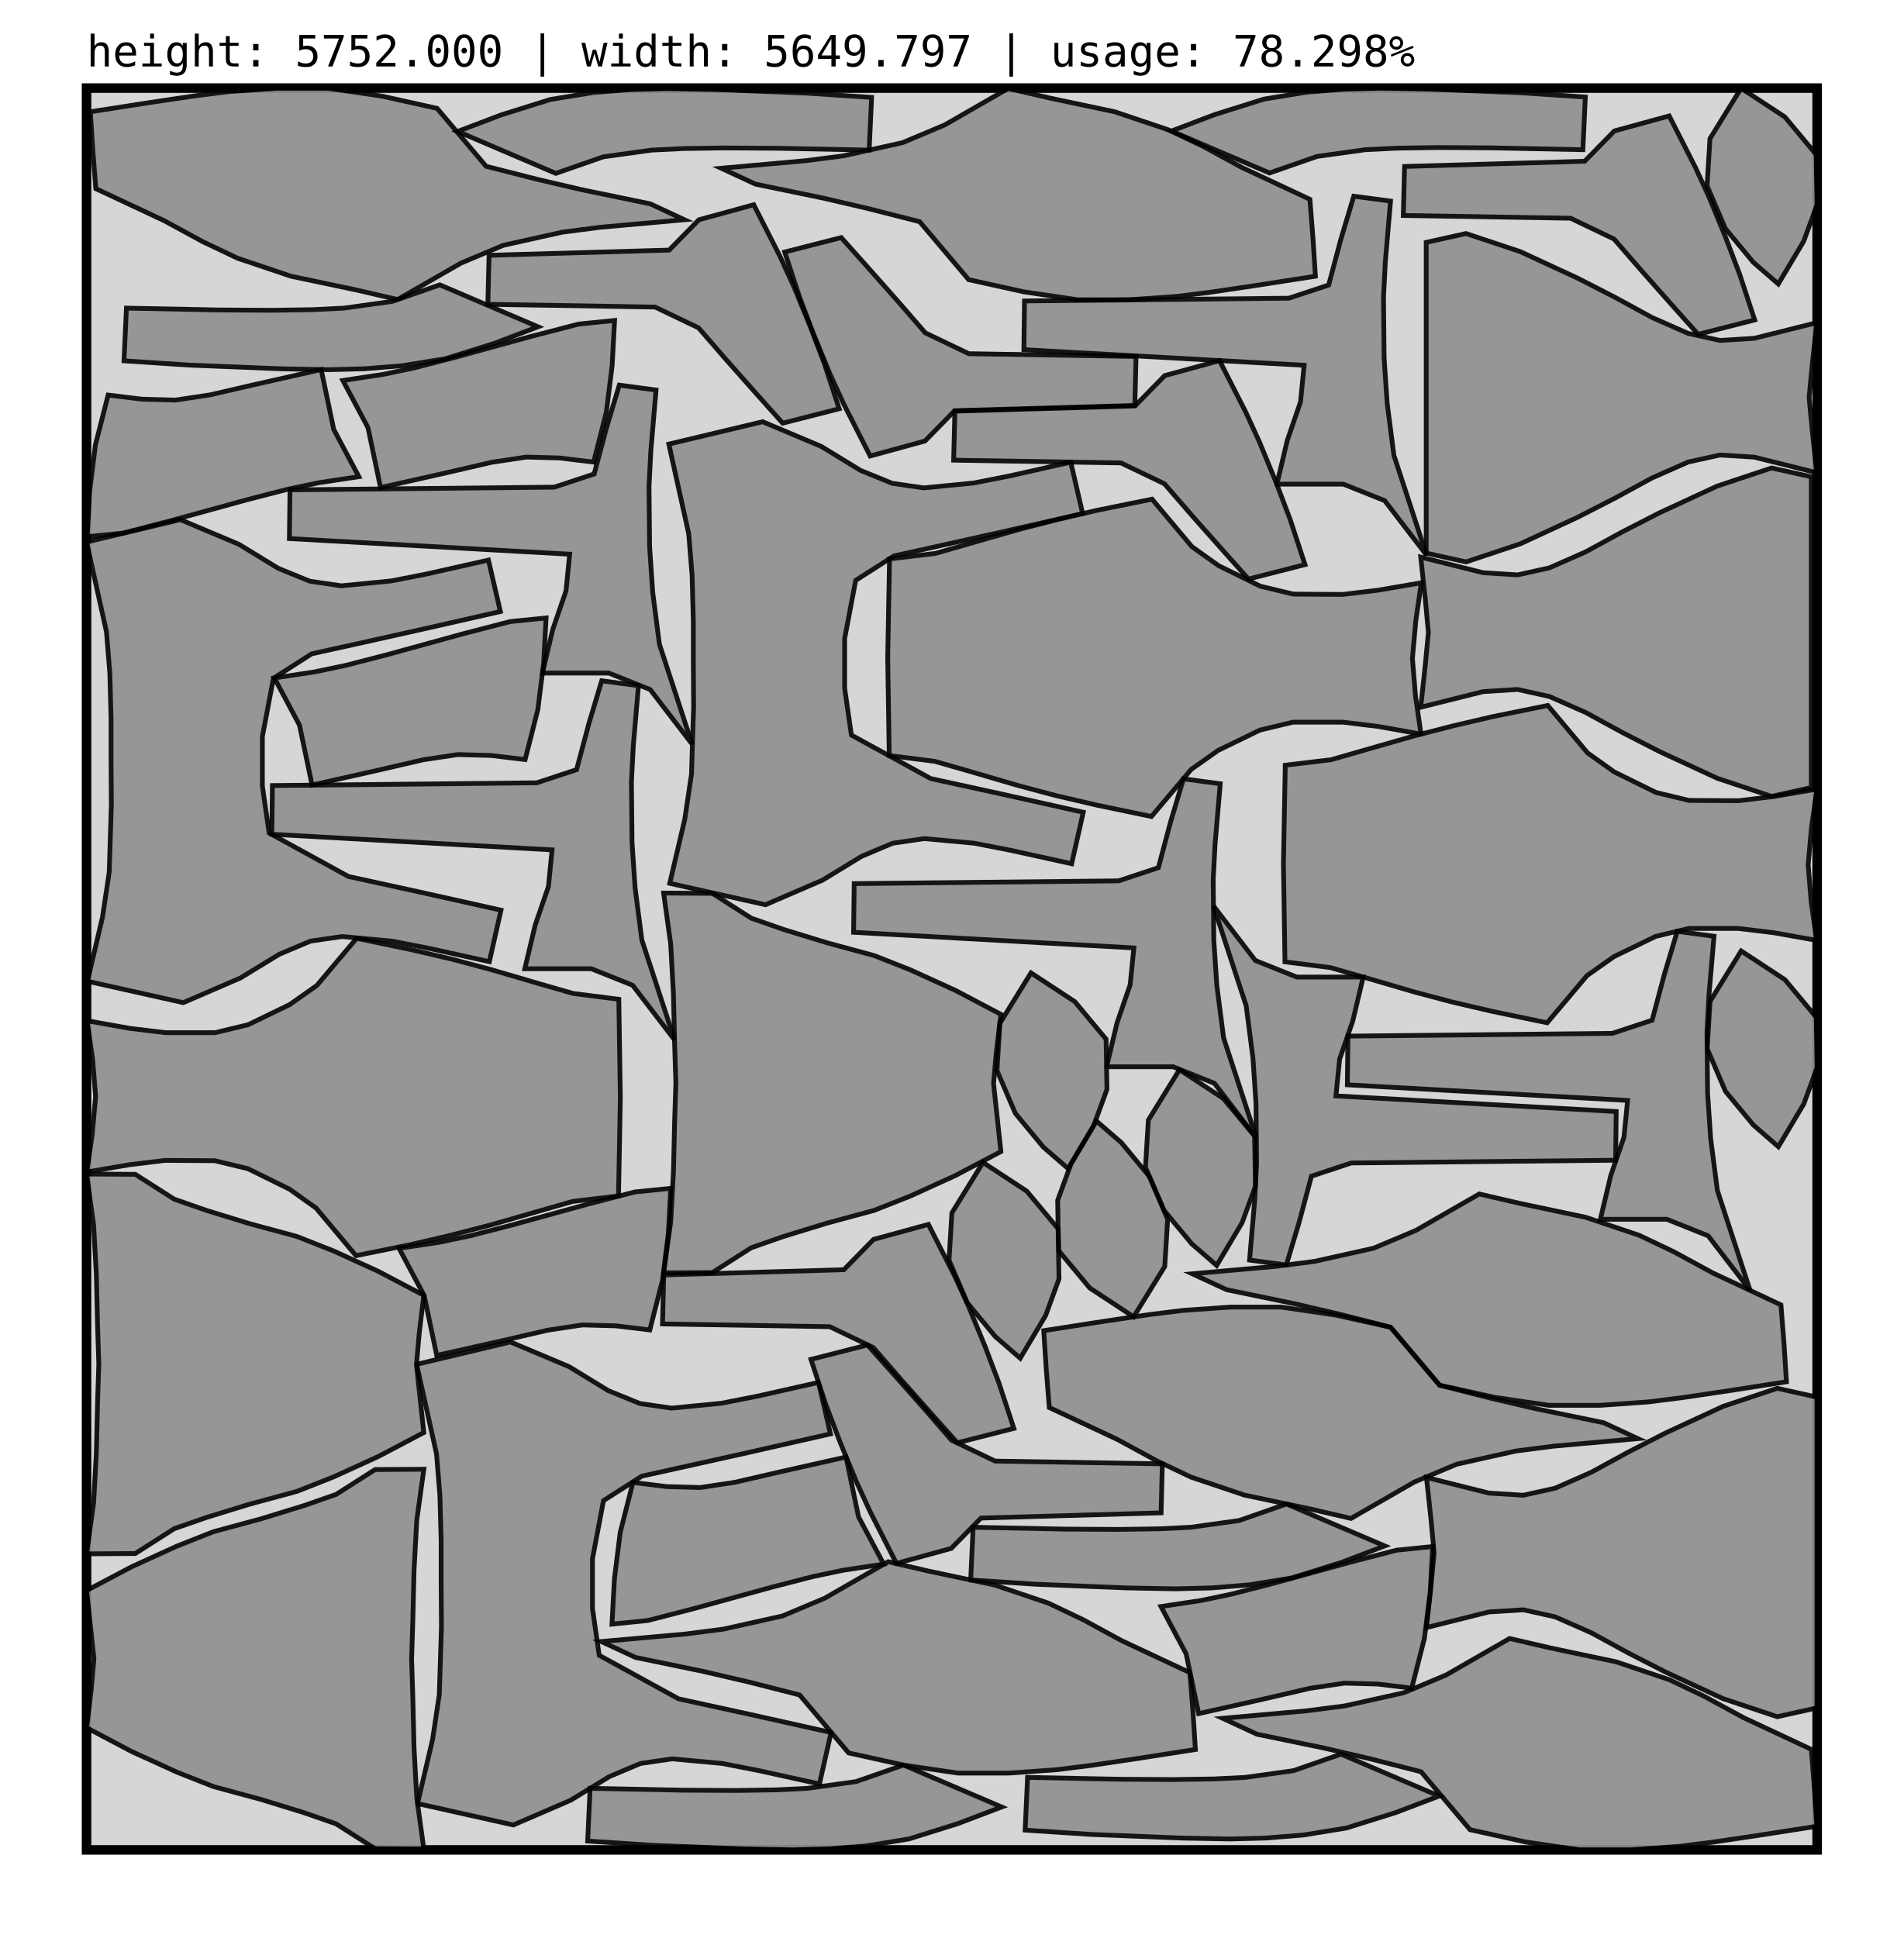
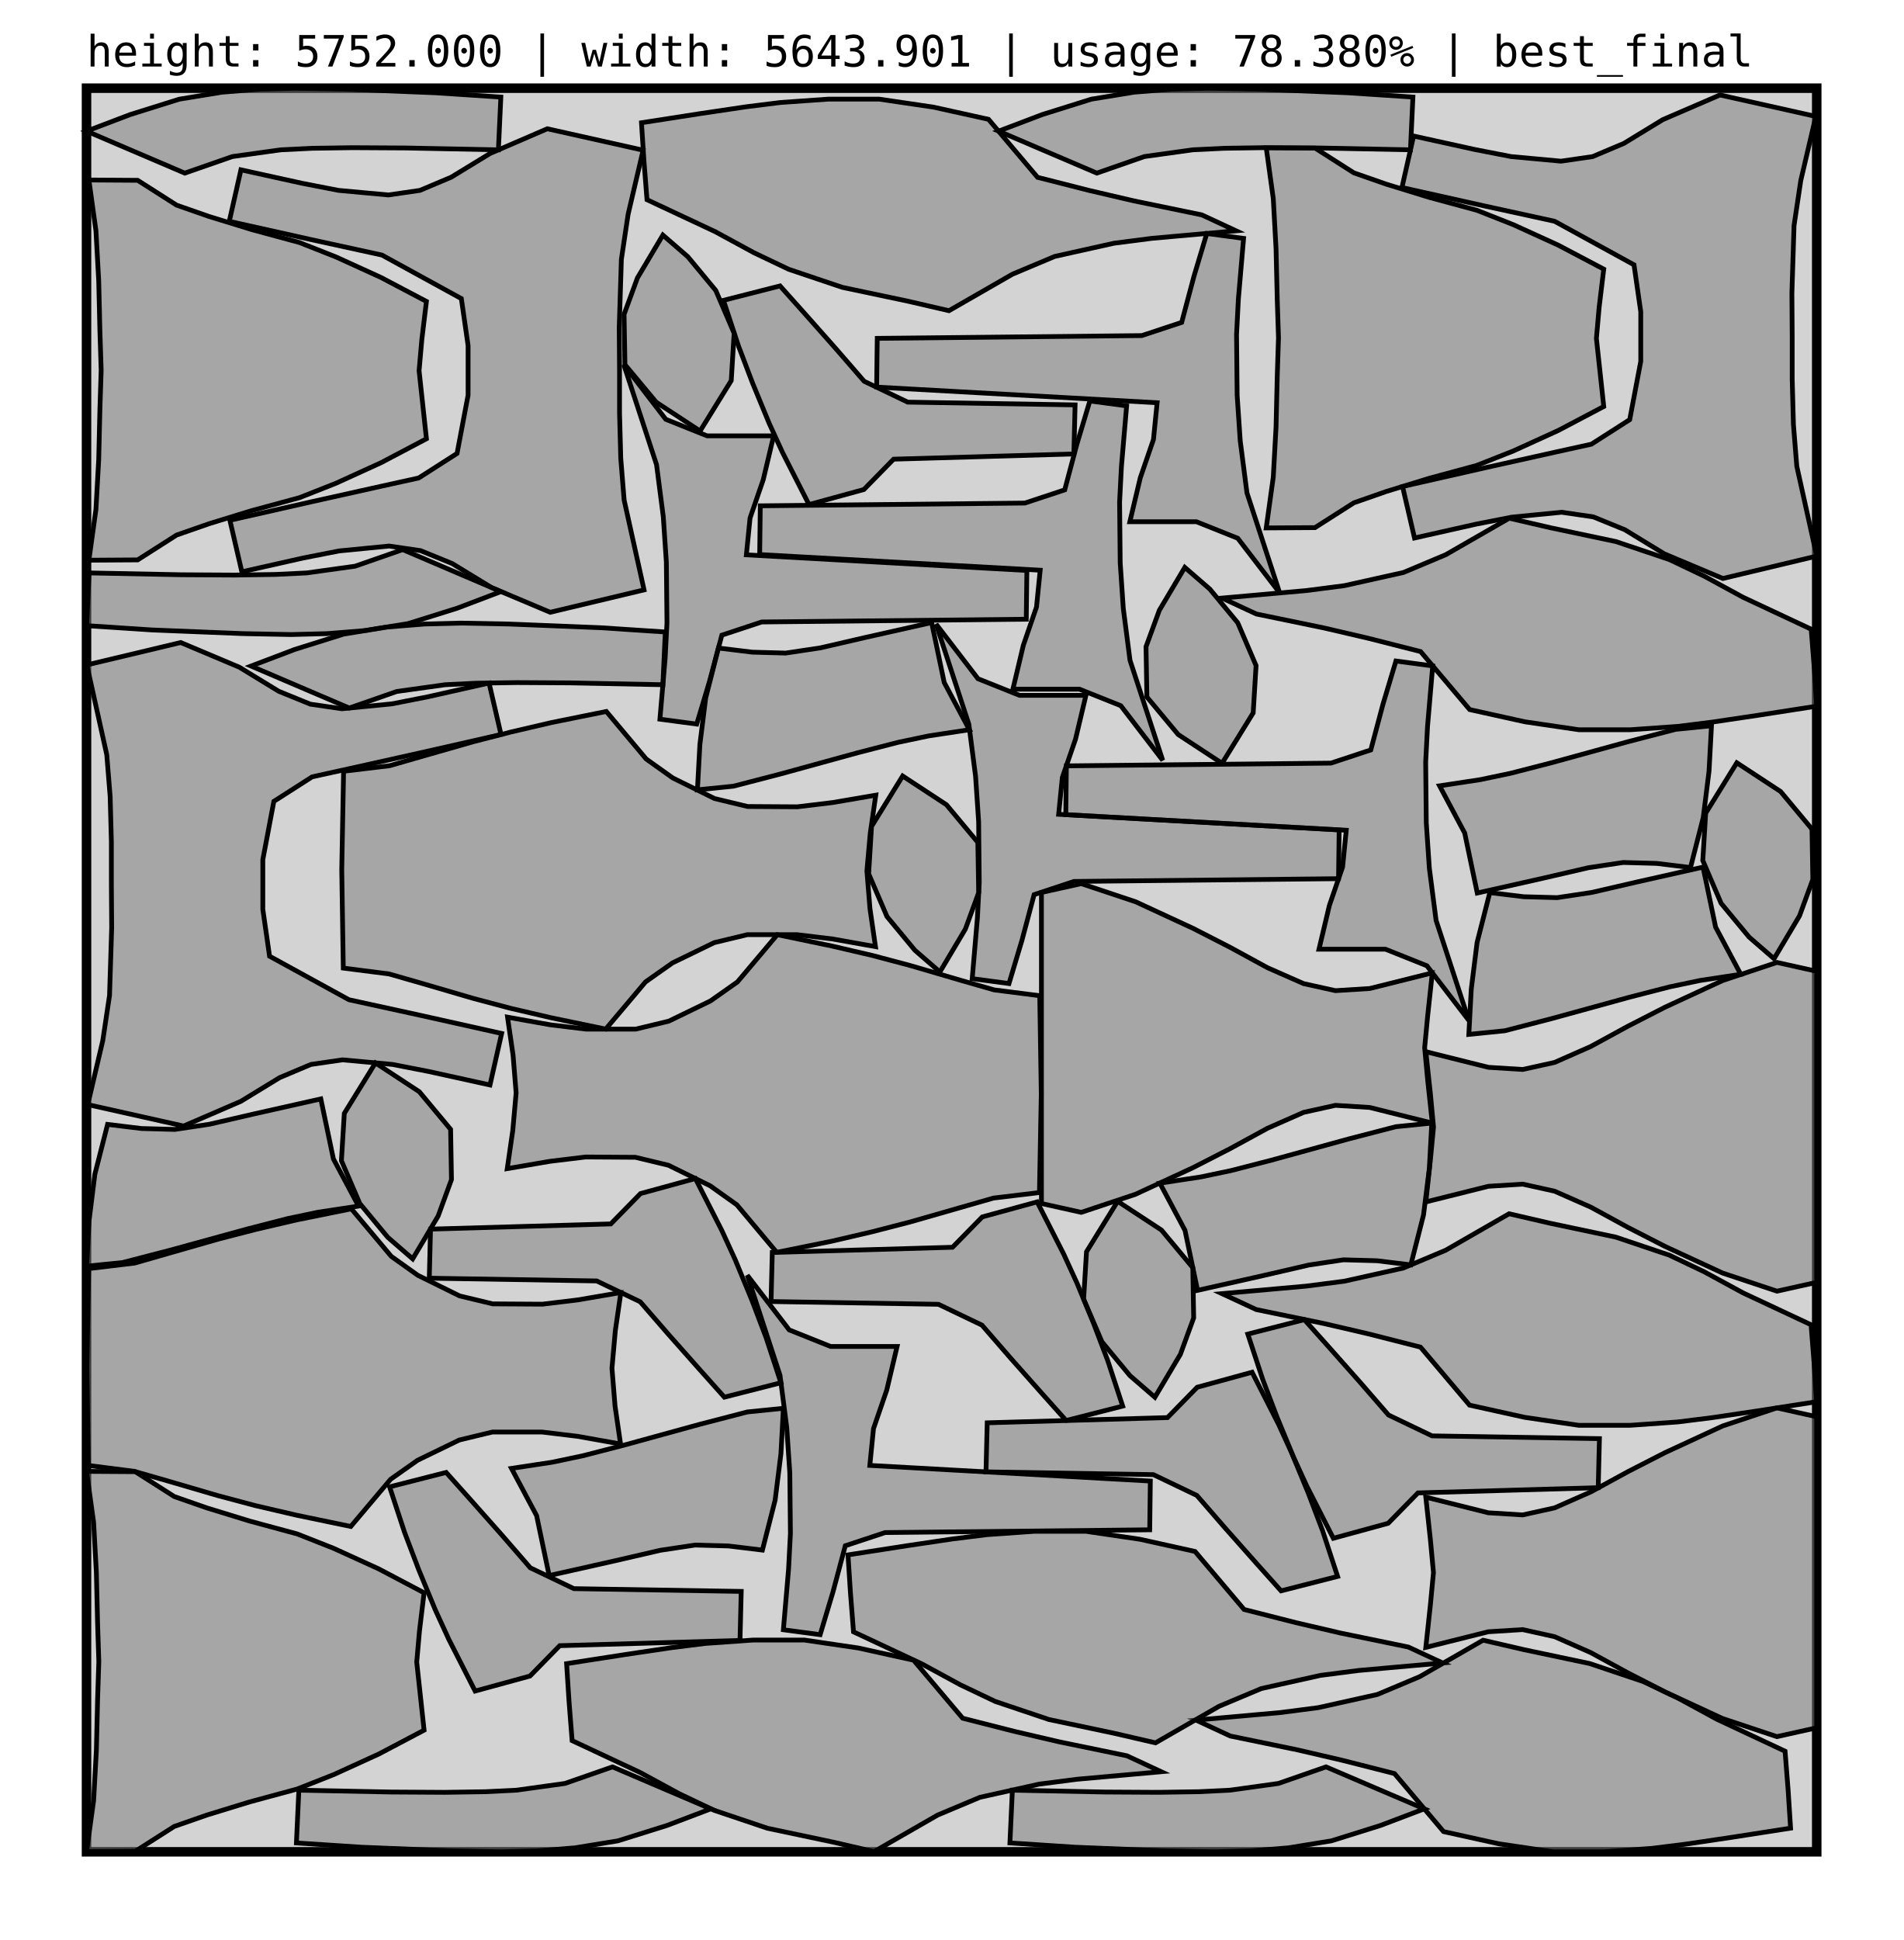
- <svg xmlns="http://www.w3.org/2000/svg" xmlns:xlink="http://www.w3.org/1999/xlink" viewBox="-282.49 -287.6 6214.777 6327.2">
+ <svg xmlns="http://www.w3.org/2000/svg" xmlns:xlink="http://www.w3.org/1999/xlink" viewBox="-282.195 -287.6 6208.292 6327.2">
  <g id="bin_0">
-     <path d="M0,0 L5649.797,0 L5649.797,5752 L0,5752 z" fill="#D6D6D6" stroke="black" stroke-width="31.074" />
+     <path d="M0,0 L5643.901,0 L5643.901,5752 L0,5752 z" fill="#D3D3D3" stroke="black" stroke-width="31.041" />
  </g>
  <g id="items">
    <defs>
      <g id="item_0">
-         <path d="M0,0 L-5,-321 L1,-642 L151,-660 L259,-691 L423,-738 L547,-770 L680,-801 L858,-837 L988,-682 L1075,-620 L1211,-553 L1319,-527 L1481,-526 L1597,-540 L1737,-564 L1719,-440 L1708,-317 L1718,-194 L1736,-70 L1596,-95 L1480,-109 L1318,-109 L1210,-83 L1074,-17 L986,45 L856,199 L678,162 L545,131 L421,98 L257,50 L149,19 z" fill="#8F8F8F" fill-rule="nonzero" opacity="0.9" stroke="black" stroke-width="15.537" />
+         <path d="M0,0 L-5,-321 L1,-642 L151,-660 L259,-691 L423,-738 L547,-770 L680,-801 L858,-837 L988,-682 L1075,-620 L1211,-553 L1319,-527 L1481,-526 L1597,-540 L1737,-564 L1719,-440 L1708,-317 L1718,-194 L1736,-70 L1596,-95 L1480,-109 L1318,-109 L1210,-83 L1074,-17 L986,45 L856,199 L678,162 L545,131 L421,98 L257,50 L149,19 z" fill="#7A7A7A" fill-opacity="0.5" fill-rule="nonzero" stroke="black" stroke-width="15.521" />
      </g>
      <g id="item_1">
-         <path d="M0,0 L8,-148 L26.962,-299.698 L68.443,-462.432 L179,-449 L288,-446 L401,-463 L548,-497 L764.016,-545.562 L805,-350 L887,-196 L755,-176 L655,-155 L523,-121 L272,-52 L117.453,-11.877 z" fill="#8F8F8F" fill-rule="nonzero" opacity="0.9" stroke="black" stroke-width="15.537" />
+         <path d="M0,0 L8,-148 L26.962,-299.698 L68.443,-462.432 L179,-449 L288,-446 L401,-463 L548,-497 L764.016,-545.562 L805,-350 L887,-196 L755,-176 L655,-155 L523,-121 L272,-52 L117.453,-11.877 z" fill="#7A7A7A" fill-opacity="0.5" fill-rule="nonzero" stroke="black" stroke-width="15.521" />
      </g>
      <g id="item_2">
-         <path d="M-159,-185 L-328,-228 L-474,-262 L-694.846,-307.571 L-806.645,-359.478 L-532,-384 L-408,-400 L-215,-443 L-77,-501 L130,-620 L264,-589 L477.872,-543.849 L652.512,-485.042 L766,-431 L893,-362 L1115,-258 L1125,-131 L1133,-7 L940,23 L792,45 L680,59 L524,70 L357.526,70 L181,44 L0.953,4.182 z" fill="#8F8F8F" fill-rule="nonzero" opacity="0.9" stroke="black" stroke-width="15.537" />
+         <path d="M-159,-185 L-328,-228 L-474,-262 L-694.846,-307.571 L-806.645,-359.478 L-532,-384 L-408,-400 L-215,-443 L-77,-501 L130,-620 L264,-589 L477.872,-543.849 L652.512,-485.042 L766,-431 L893,-362 L1115,-258 L1125,-131 L1133,-7 L940,23 L792,45 L680,59 L524,70 L357.526,70 L181,44 L0.953,4.182 z" fill="#7A7A7A" fill-opacity="0.5" fill-rule="nonzero" stroke="black" stroke-width="15.521" />
      </g>
      <g id="item_3">
-         <path d="M0,0 L8,-172 L309,-166 L484,-165 L616,-167 L718,-172 L876,-194 L1031,-248 L1351.455,-111.097 L1209,-57 L1048.971,-6.821 L909,16 L785,26 L668,29 L511,26 L213,14 z" fill="#8F8F8F" fill-rule="nonzero" opacity="0.9" stroke="black" stroke-width="15.537" />
+         <path d="M0,0 L8,-172 L309,-166 L484,-165 L616,-167 L718,-172 L876,-194 L1031,-248 L1351.455,-111.097 L1209,-57 L1048.971,-6.821 L909,16 L785,26 L668,29 L511,26 L213,14 z" fill="#7A7A7A" fill-opacity="0.5" fill-rule="nonzero" stroke="black" stroke-width="15.521" />
      </g>
      <g id="item_4">
-         <path d="M0,0 L33.96,-142.915 L77,-268 L89,-388 L-826,-439 L-824,-598 L39,-607 L169,-650 L209,-800 L251,-940 L371,-924 L354,-726 L348,-610 L350,-412 L360,-264 L382,-94 L488.691,232.113 L352,54 L217,0 z" fill="#8F8F8F" fill-rule="nonzero" opacity="0.9" stroke="black" stroke-width="15.537" />
+         <path d="M0,0 L33.96,-142.915 L77,-268 L89,-388 L-826,-439 L-824,-598 L39,-607 L169,-650 L209,-800 L251,-940 L371,-924 L354,-726 L348,-610 L350,-412 L360,-264 L382,-94 L488.691,232.113 L352,54 L217,0 z" fill="#7A7A7A" fill-opacity="0.5" fill-rule="nonzero" stroke="black" stroke-width="15.521" />
      </g>
      <g id="item_5">
-         <path d="M0,-7.222 L129.8,-36.067 L306.885,22.962 L495,110 L616,172 L737,238 L855,290 L959,313 L1071,306 L1275,255 L1260,394 L1250,499 L1260,606 L1275,745 L1071,694 L959,687 L855,710 L737,762 L616,828 L495,890 L306.885,977.038 L129.8,1036.067 L0,1007.222 z" fill="#8F8F8F" fill-rule="nonzero" opacity="0.9" stroke="black" stroke-width="15.537" />
+         <path d="M0,-7.222 L129.8,-36.067 L306.885,22.962 L495,110 L616,172 L737,238 L855,290 L959,313 L1071,306 L1275,255 L1260,394 L1250,499 L1260,606 L1275,745 L1071,694 L959,687 L855,710 L737,762 L616,828 L495,890 L306.885,977.038 L129.8,1036.067 L0,1007.222 z" fill="#7A7A7A" fill-opacity="0.5" fill-rule="nonzero" stroke="black" stroke-width="15.521" />
      </g>
      <g id="item_6">
-         <path d="M0,0 L-4,-123 L-8,-291 L-17,-454 L-40,-620 L119,-619 L246,-538 L352,-501 L492,-458 L647,-416 L766,-369 L913,-302 L1061,-224 L1046,-100 L1037,2 L1061,224 L913,302 L766,369 L647,416 L492,458 L352,501 L246,538 L119,619 L-40,620 L-17,454 L-8,291 L-4,123 z" fill="#8F8F8F" fill-rule="nonzero" opacity="0.9" stroke="black" stroke-width="15.537" />
+         <path d="M0,0 L-4,-123 L-8,-291 L-17,-454 L-40,-620 L119,-619 L246,-538 L352,-501 L492,-458 L647,-416 L766,-369 L913,-302 L1061,-224 L1046,-100 L1037,2 L1061,224 L913,302 L766,369 L647,416 L492,458 L352,501 L246,538 L119,619 L-40,620 L-17,454 L-8,291 L-4,123 z" fill="#7A7A7A" fill-opacity="0.5" fill-rule="nonzero" stroke="black" stroke-width="15.521" />
      </g>
      <g id="item_7">
-         <path d="M-76,-85 L-178,-200 L-270,-306 L-412,-374 L-958,-383 L-954,-543 L-366,-560 L-269,-659 L-90,-708 L-4,-539 L40,-443 L94,-312 L140.238,-190.317 L189,-42 L4.524,5.06 z" fill="#8F8F8F" fill-rule="nonzero" opacity="0.9" stroke="black" stroke-width="15.537" />
+         <path d="M-76,-85 L-178,-200 L-270,-306 L-412,-374 L-958,-383 L-954,-543 L-366,-560 L-269,-659 L-90,-708 L-4,-539 L40,-443 L94,-312 L140.238,-190.317 L189,-42 L4.524,5.06 z" fill="#7A7A7A" fill-opacity="0.5" fill-rule="nonzero" stroke="black" stroke-width="15.521" />
      </g>
      <g id="item_8">
-         <path d="M-135.874,-80.448 L-238.053,-203.063 L-240.878,-366.933 L-197.361,-485.881 L-114.328,-625.618 L-32.885,-555.034 L58.286,-445 L118.143,-305.333 L108.699,-151.084 L7.114,13.387 z" fill="#8F8F8F" fill-rule="nonzero" opacity="0.9" stroke="black" stroke-width="15.537" />
+         <path d="M-135.874,-80.448 L-238.053,-203.063 L-240.878,-366.933 L-197.361,-485.881 L-114.328,-625.618 L-32.885,-555.034 L58.286,-445 L118.143,-305.333 L108.699,-151.084 L7.114,13.387 z" fill="#7A7A7A" fill-opacity="0.5" fill-rule="nonzero" stroke="black" stroke-width="15.521" />
      </g>
      <g id="item_9">
-         <path d="M-175.389,-72.48 L-304,-151 L-407,-193 L-510,-208 L-673,-192 L-790,-169 L-990,-124 L-1029,-292 L-760,-353 L-531,-404 L-413,-430 L-288,-510 L-252,-700 L-252,-862 L-274,-1015 L-533,-1157 L-762,-1207 L-1031,-1267 L-993,-1435 L-793,-1391 L-675,-1368 L-512,-1353 L-409,-1368 L-307,-1411 L-180.412,-1488.285 L6.422,-1568.919 L319,-1499 L270,-1290 L248,-1143 L241,-922 L242,-782 L242,-642 L246,-494 L257,-358 L322,-65 L15.848,8.041 z" fill="#8F8F8F" fill-rule="nonzero" opacity="0.9" stroke="black" stroke-width="15.537" />
+         <path d="M-175.389,-72.48 L-304,-151 L-407,-193 L-510,-208 L-673,-192 L-790,-169 L-990,-124 L-1029,-292 L-760,-353 L-531,-404 L-413,-430 L-288,-510 L-252,-700 L-252,-862 L-274,-1015 L-533,-1157 L-762,-1207 L-1031,-1267 L-993,-1435 L-793,-1391 L-675,-1368 L-512,-1353 L-409,-1368 L-307,-1411 L-180.412,-1488.285 L6.422,-1568.919 L319,-1499 L270,-1290 L248,-1143 L241,-922 L242,-782 L242,-642 L246,-494 L257,-358 L322,-65 L15.848,8.041 z" fill="#7A7A7A" fill-opacity="0.5" fill-rule="nonzero" stroke="black" stroke-width="15.521" />
      </g>
    </defs>
-     <use transform="translate(322.0707 1416.976), rotate(180)" xlink:href="#item_9">
+     <use transform="translate(323.1079 1815.998), rotate(-180)" xlink:href="#item_9">
</use>
-     <use transform="translate(1399.68 4101.711), rotate(180)" xlink:href="#item_9">
+     <use transform="translate(1496.699 1701.277), rotate(0)" xlink:href="#item_9">
</use>
-     <use transform="translate(2222.976 1097.298), rotate(180)" xlink:href="#item_9">
+     <use transform="translate(5321.881 1591.073), rotate(0)" xlink:href="#item_9">
</use>
-     <use transform="translate(1737.69 2974.879), rotate(180)" xlink:href="#item_0">
+     <use transform="translate(6.020203 4491.914), rotate(0)" xlink:href="#item_0">
</use>
-     <use transform="translate(2620.547 2179.099), rotate(0)" xlink:href="#item_0">
+     <use transform="translate(837.5771 2869.773), rotate(0)" xlink:href="#item_0">
</use>
-     <use transform="translate(3912.432 2852.611), rotate(0)" xlink:href="#item_0">
+     <use transform="translate(3109.391 2959.852), rotate(-180)" xlink:href="#item_0">
</use>
-     <use transform="translate(4257.994 4049.753), rotate(180)" xlink:href="#item_2">
+     <use transform="translate(2943.285 105.722), rotate(-180)" xlink:href="#item_2">
</use>
-     <use transform="translate(2878.824 621.1765), rotate(0)" xlink:href="#item_2">
+     <use transform="translate(4425.618 5681.851), rotate(0)" xlink:href="#item_2">
</use>
-     <use transform="translate(4416.606 4230.576), rotate(0)" xlink:href="#item_2">
+     <use transform="translate(4510.457 4291.02), rotate(0)" xlink:href="#item_2">
</use>
-     <use transform="translate(2487.037 5431.189), rotate(0)" xlink:href="#item_2">
+     <use transform="translate(2699.01 5131.308), rotate(-180)" xlink:href="#item_2">
</use>
-     <use transform="translate(4515.719 5681.824), rotate(0)" xlink:href="#item_2">
+     <use transform="translate(4510.851 2022.504), rotate(0)" xlink:href="#item_2">
</use>
-     <use transform="translate(1145.387 70.33942), rotate(180)" xlink:href="#item_2">
+     <use transform="translate(3616.946 4776.584), rotate(-180)" xlink:href="#item_2">
</use>
-     <use transform="translate(5630.691 2276.31), rotate(180)" xlink:href="#item_5">
+     <use transform="translate(5643.719 5340.264), rotate(-180)" xlink:href="#item_5">
</use>
-     <use transform="translate(5649.395 5281.067), rotate(180)" xlink:href="#item_5">
+     <use transform="translate(3114.945 2630.379), rotate(0)" xlink:href="#item_5">
</use>
-     <use transform="translate(4373.538 510.8967), rotate(0)" xlink:href="#item_5">
+     <use transform="translate(5643.877 3887.417), rotate(-180)" xlink:href="#item_5">
</use>
-     <use transform="translate(1061.187 5129.166), rotate(180)" xlink:href="#item_6">
+     <use transform="translate(3888.194 814.2114), rotate(0)" xlink:href="#item_6">
</use>
-     <use transform="translate(1924.017 3248.058), rotate(0)" xlink:href="#item_6">
+     <use transform="translate(40.15653 5131.239), rotate(0)" xlink:href="#item_6">
</use>
-     <use transform="translate(40.08511 4165.375), rotate(0)" xlink:href="#item_6">
+     <use transform="translate(47.82153 919.4736), rotate(0)" xlink:href="#item_6">
</use>
-     <use transform="translate(1488.263 1909.797), rotate(0)" xlink:href="#item_4">
+     <use transform="translate(3021.854 1960.09), rotate(0)" xlink:href="#item_4">
</use>
-     <use transform="translate(3886.093 1293.01), rotate(0)" xlink:href="#item_4">
+     <use transform="translate(3260.084 1980.177), rotate(-180)" xlink:href="#item_4">
</use>
-     <use transform="translate(4167.841 2902.326), rotate(180)" xlink:href="#item_4">
+     <use transform="translate(4020.291 2808.239), rotate(0)" xlink:href="#item_4">
</use>
-     <use transform="translate(1430.857 2875.124), rotate(0)" xlink:href="#item_4">
+     <use transform="translate(2644.126 4103.758), rotate(-180)" xlink:href="#item_4">
</use>
-     <use transform="translate(4942.106 3693.121), rotate(0)" xlink:href="#item_4">
+     <use transform="translate(3403.338 1413.92), rotate(0)" xlink:href="#item_4">
</use>
-     <use transform="translate(3330.151 3195.206), rotate(0)" xlink:href="#item_4">
+     <use transform="translate(2241.44 1133.947), rotate(-180)" xlink:href="#item_4">
</use>
-     <use transform="translate(2268.143 1088.91), rotate(0)" xlink:href="#item_7">
+     <use transform="translate(1177.631 4519.692), rotate(-180)" xlink:href="#item_7">
</use>
-     <use transform="translate(2554.032 4108.568), rotate(180)" xlink:href="#item_7">
+     <use transform="translate(3190.957 4340.282), rotate(0)" xlink:href="#item_7">
</use>
-     <use transform="translate(2468.281 493.1624), rotate(180)" xlink:href="#item_7">
+     <use transform="translate(2266.733 649.9618), rotate(-180)" xlink:href="#item_7">
</use>
-     <use transform="translate(2838.371 4417.817), rotate(0)" xlink:href="#item_7">
+     <use transform="translate(3892.054 4895.817), rotate(0)" xlink:href="#item_7">
</use>
-     <use transform="translate(5256.832 798.8878), rotate(0)" xlink:href="#item_7">
+     <use transform="translate(3977.11 4021.443), rotate(-180)" xlink:href="#item_7">
</use>
-     <use transform="translate(3788.833 1597.761), rotate(0)" xlink:href="#item_7">
+     <use transform="translate(2076.125 4264.122), rotate(0)" xlink:href="#item_7">
</use>
-     <use transform="translate(2886.479 4870.668), rotate(0)" xlink:href="#item_3">
+     <use transform="translate(0.352417 1752.946), rotate(0)" xlink:href="#item_3">
</use>
-     <use transform="translate(1636.025 5722.979), rotate(0)" xlink:href="#item_3">
+     <use transform="translate(684.6826 5722.993), rotate(0)" xlink:href="#item_3">
</use>
-     <use transform="translate(122.3049 890.3851), rotate(0)" xlink:href="#item_3">
+     <use transform="translate(1888.064 1773.598), rotate(-180)" xlink:href="#item_3">
</use>
-     <use transform="translate(4893.016 29.12399), rotate(180)" xlink:href="#item_3">
+     <use transform="translate(1351.548 29.05393), rotate(-180)" xlink:href="#item_3">
</use>
-     <use transform="translate(3064.172 5687.317), rotate(0)" xlink:href="#item_3">
+     <use transform="translate(4326.681 29.00841), rotate(-180)" xlink:href="#item_3">
</use>
-     <use transform="translate(2562.973 30.42174), rotate(180)" xlink:href="#item_3">
+     <use transform="translate(3012.115 5722.974), rotate(0)" xlink:href="#item_3">
</use>
-     <use transform="translate(2.073184 1464.618), rotate(0)" xlink:href="#item_1">
+     <use transform="translate(2273.19 4305.492), rotate(-180)" xlink:href="#item_1">
</use>
-     <use transform="translate(1723.853 758.6319), rotate(180)" xlink:href="#item_1">
+     <use transform="translate(1992.804 2288.386), rotate(0)" xlink:href="#item_1">
</use>
-     <use transform="translate(1715.38 5014.858), rotate(0)" xlink:href="#item_1">
+     <use transform="translate(0.282898 3841.98), rotate(0)" xlink:href="#item_1">
</use>
-     <use transform="translate(1907.293 3592.047), rotate(180)" xlink:href="#item_1">
+     <use transform="translate(4388.242 3375.222), rotate(-180)" xlink:href="#item_1">
</use>
-     <use transform="translate(1500.244 1729.892), rotate(180)" xlink:href="#item_1">
+     <use transform="translate(5300.609 2079.331), rotate(-180)" xlink:href="#item_1">
</use>
-     <use transform="translate(4394.664 4761.485), rotate(180)" xlink:href="#item_1">
+     <use transform="translate(4509.06 3086.03), rotate(0)" xlink:href="#item_1">
</use>
-     <use transform="translate(5408.89 2830.542), rotate(180)" xlink:href="#item_8">
+     <use transform="translate(2669.394 2256.724), rotate(-180)" xlink:href="#item_8">
</use>
-     <use transform="translate(3575.17 3218.18), rotate(180)" xlink:href="#item_8">
+     <use transform="translate(3696.946 2188.55), rotate(0)" xlink:href="#item_8">
</use>
-     <use transform="translate(3090.399 2902.104), rotate(180)" xlink:href="#item_8">
+     <use transform="translate(1994.391 1104.729), rotate(0)" xlink:href="#item_8">
</use>
-     <use transform="translate(5408.646 13.8759), rotate(180)" xlink:href="#item_8">
+     <use transform="translate(949.6074 3192.52), rotate(-180)" xlink:href="#item_8">
</use>
-     <use transform="translate(3411.302 3998.171), rotate(0)" xlink:href="#item_8">
+     <use transform="translate(5390.365 2213.583), rotate(-180)" xlink:href="#item_8">
</use>
-     <use transform="translate(2933.825 3521.054), rotate(180)" xlink:href="#item_8">
+     <use transform="translate(3370.661 3643.811), rotate(-180)" xlink:href="#item_8">
</use>
  </g>
  <g id="quality_zones" />
  <g id="optionals">
    <g id="overlap_lines" transform="translate(0 0), rotate(0)" />
  </g>
-   <text font-family="monospace" font-size="141.245" font-weight="500" x="0" y="-70.622">
- height: 5752.000 | width: 5649.797 | usage: 78.298%
+   <text font-family="monospace" font-size="141.098" font-weight="500" x="0" y="-70.549">
+ height: 5752.000 | width: 5643.901 | usage: 78.380% | best_final
</text>
</svg>
